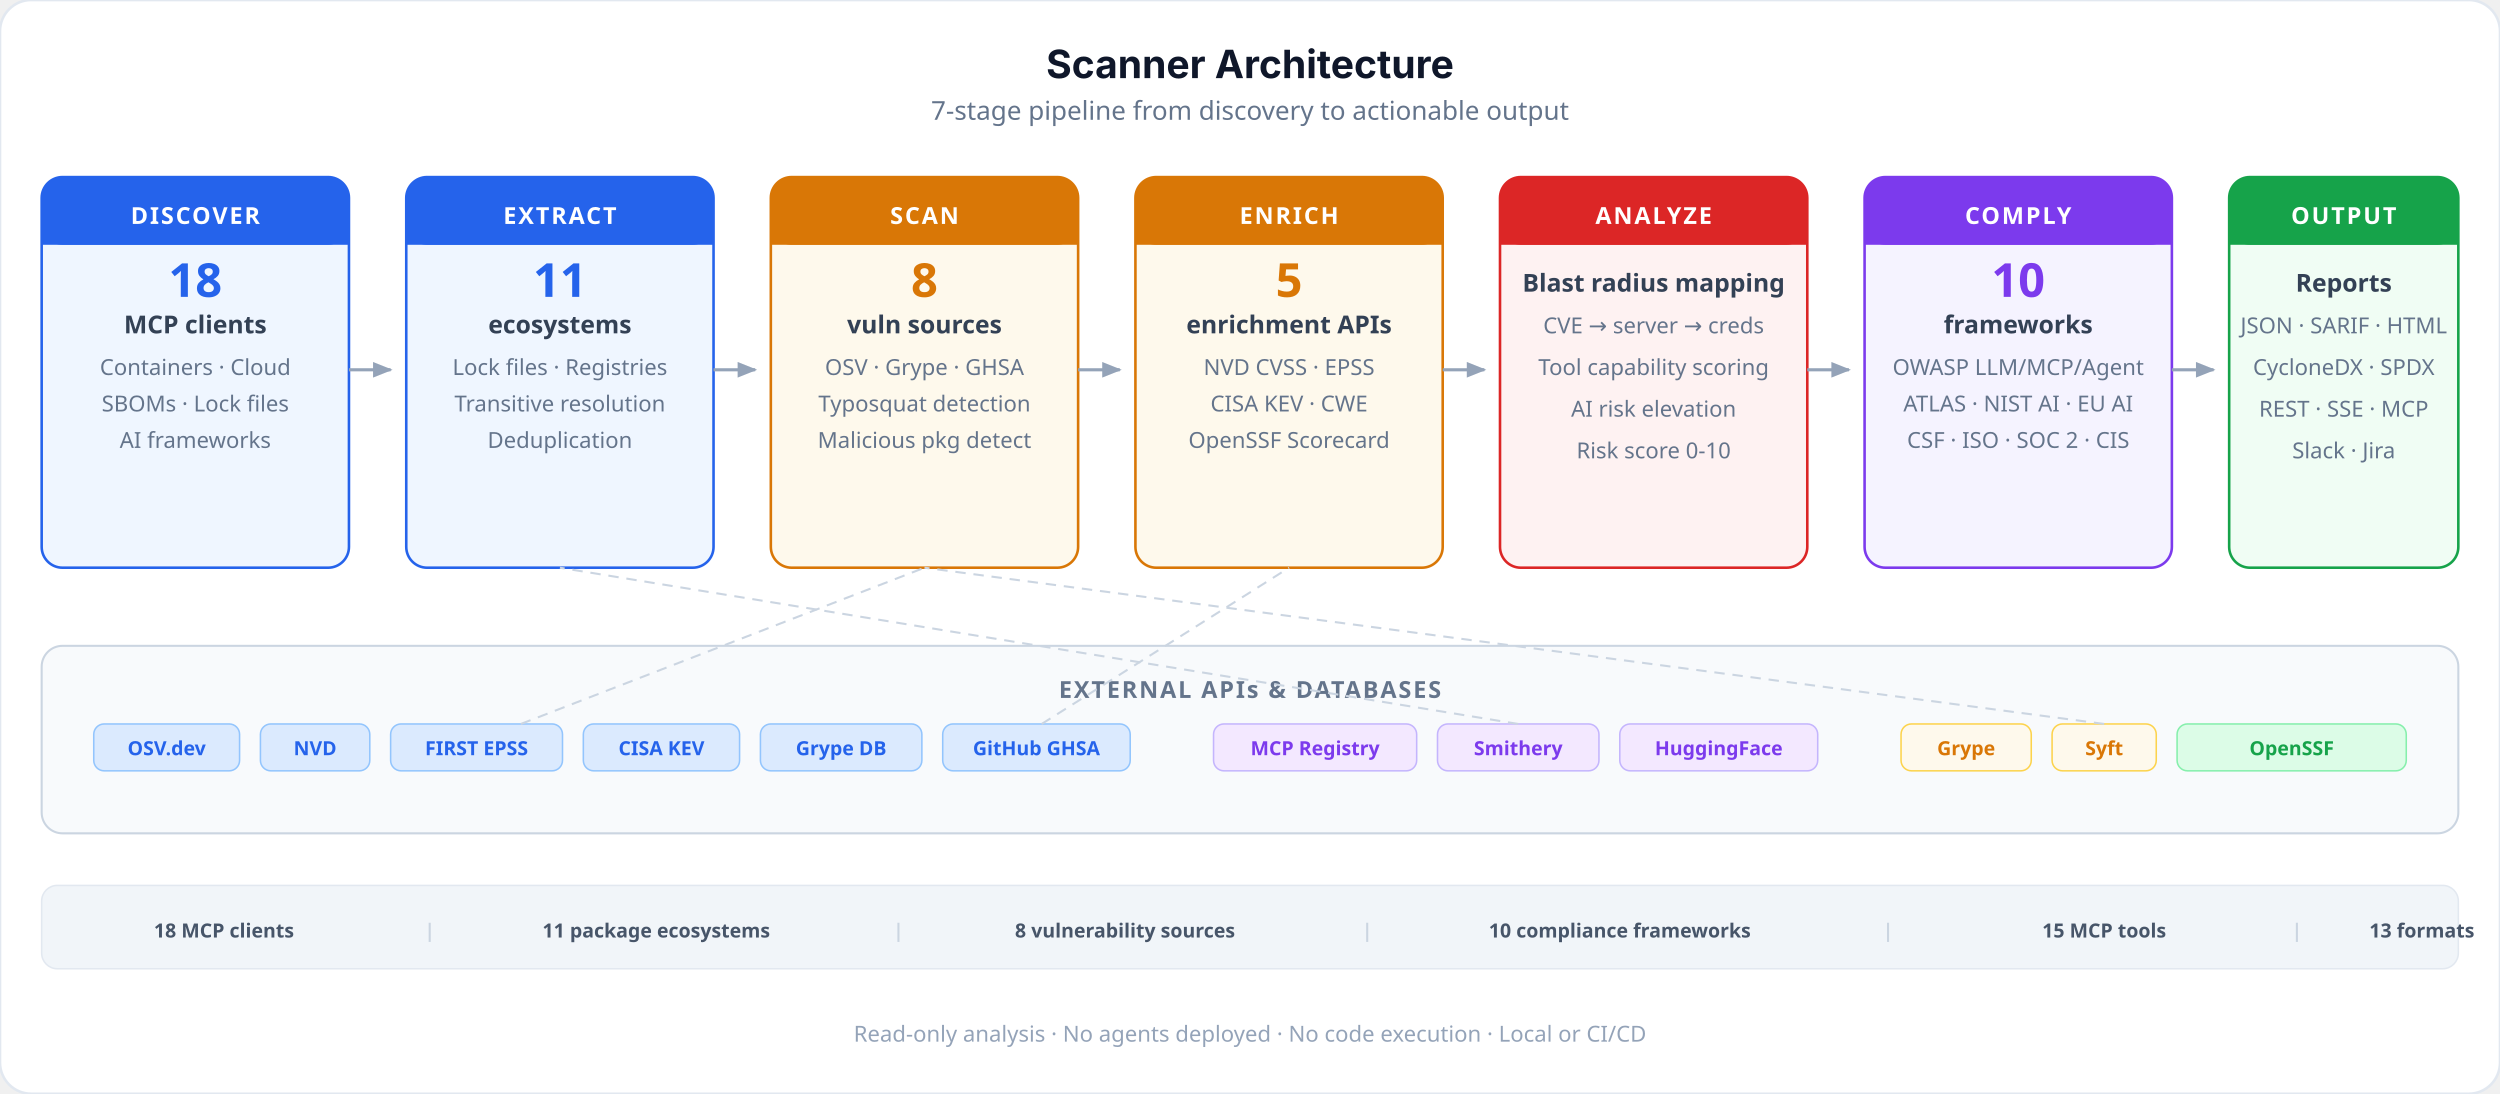
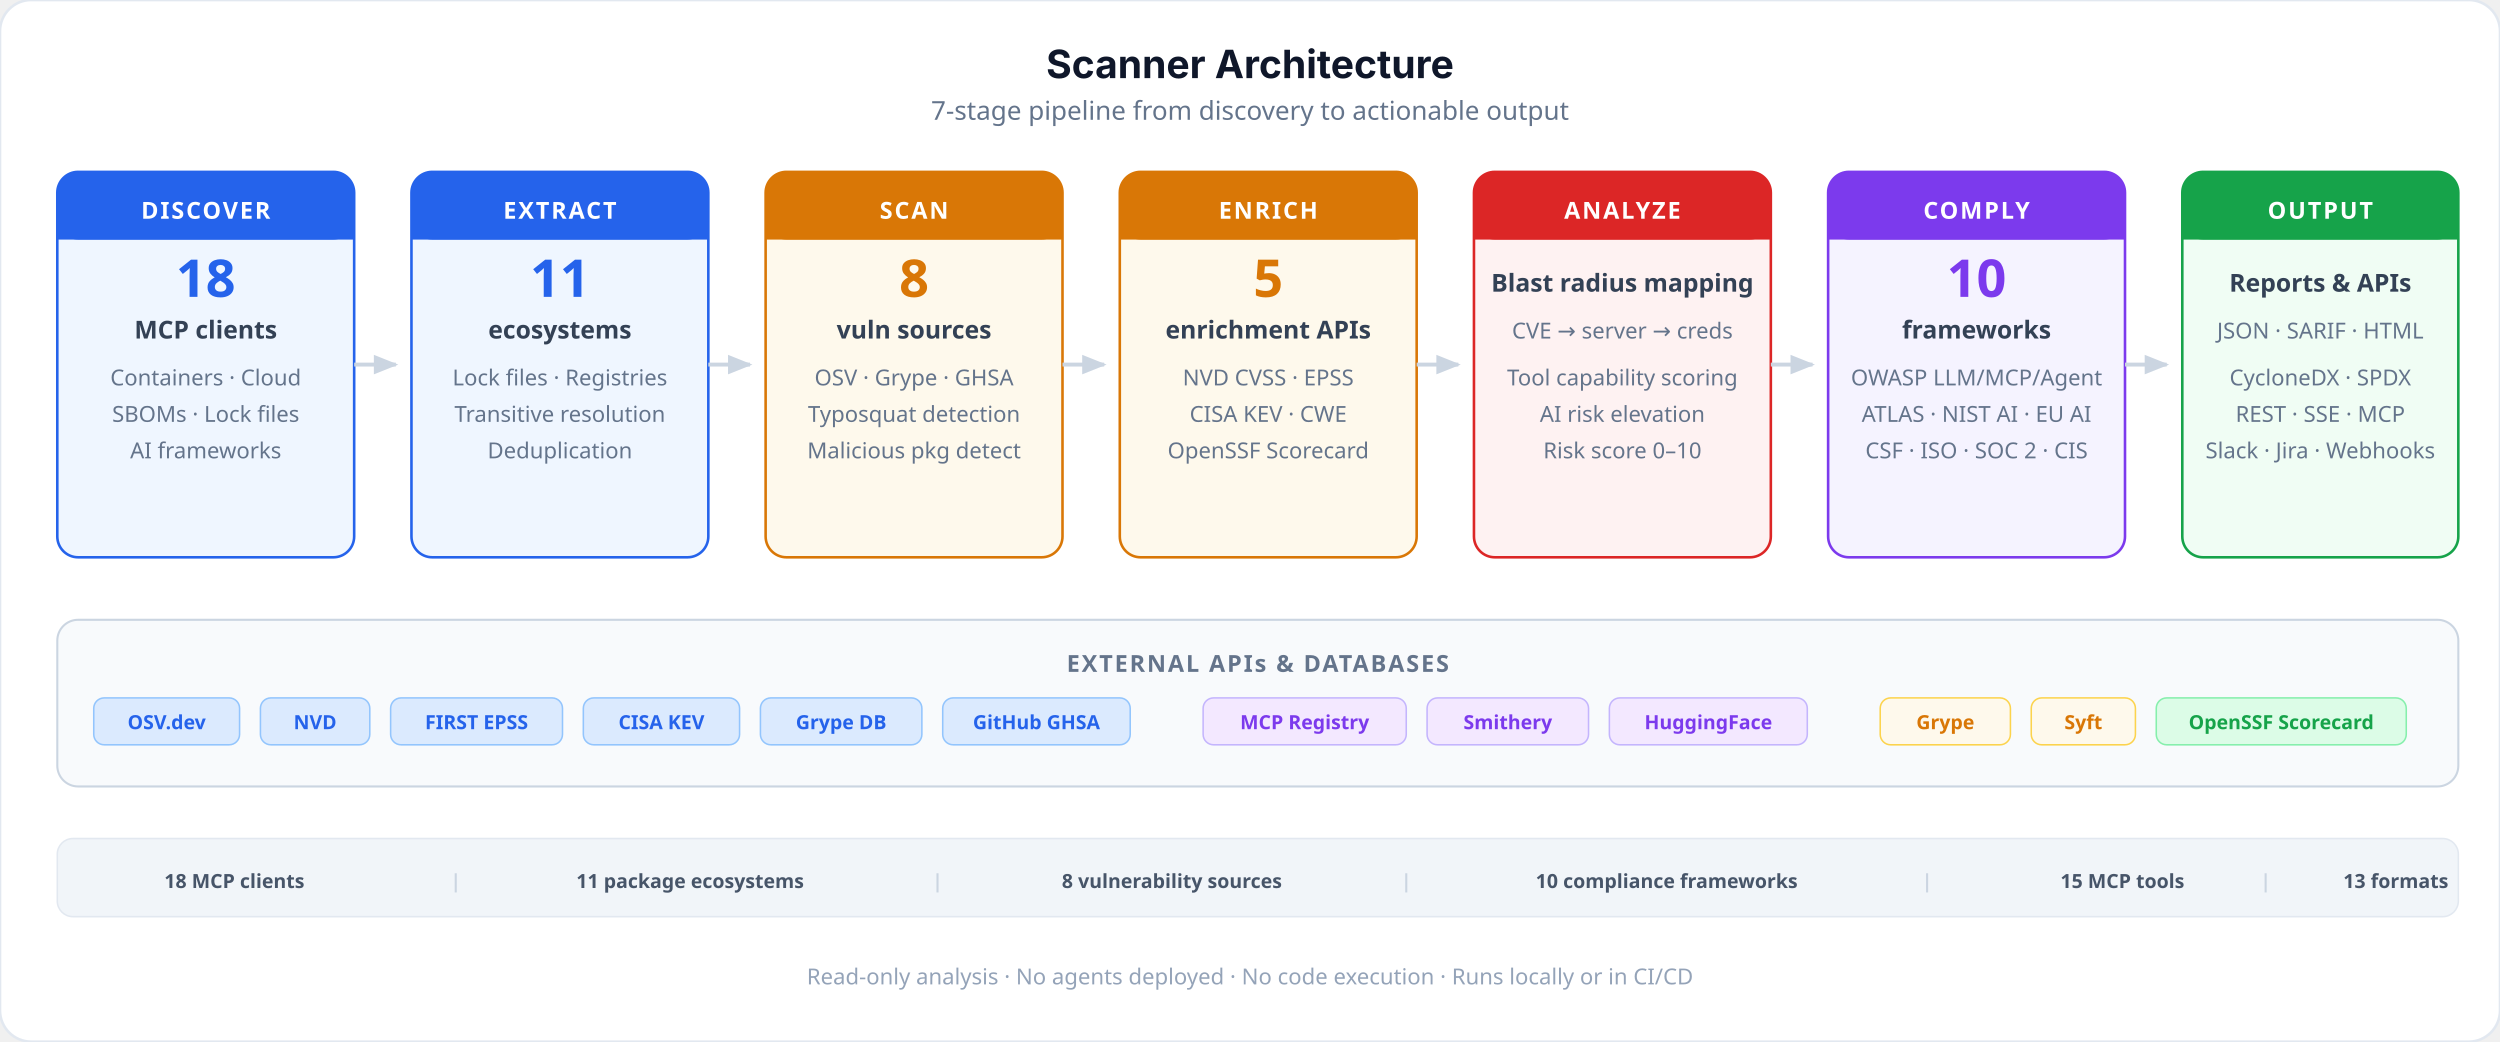
- <svg xmlns="http://www.w3.org/2000/svg" viewBox="0 0 960 420" fill="none">
+ <svg xmlns="http://www.w3.org/2000/svg" viewBox="0 0 960 400" fill="none">
  <style>
    .title { font: 700 15px system-ui, -apple-system, sans-serif; fill: #0f172a; }
    .subtitle { font: 400 10px system-ui, sans-serif; fill: #64748b; }
    .phase { font: 700 9px system-ui, sans-serif; letter-spacing: 0.08em; }
    .label { font: 600 9.5px system-ui, sans-serif; fill: #334155; }
    .sub { font: 400 8.5px system-ui, sans-serif; fill: #64748b; }
    .badge { font: 600 7.5px system-ui, sans-serif; }
    .note { font: 400 8.5px system-ui, sans-serif; fill: #94a3b8; }
-     .num { font: 700 18px system-ui, sans-serif; }
+     .num { font: 700 20px system-ui, sans-serif; }
  </style>
  <defs>
    <marker id="arr" viewBox="0 0 10 8" refX="9" refY="4" markerWidth="7" markerHeight="5" orient="auto">
-       <path d="M0 0L10 4L0 8Z" fill="#94a3b8" />
-     </marker>
-     <marker id="arr-up" viewBox="0 0 8 10" refX="4" refY="0" markerWidth="6" markerHeight="7" orient="auto">
-       <path d="M0 10L4 0L8 10Z" fill="#cbd5e1" />
+       <path d="M0 0L10 4L0 8Z" fill="#cbd5e1" />
    </marker>
  </defs>
-   <rect width="960" height="420" rx="12" fill="#ffffff" stroke="#e2e8f0" stroke-width="1" />
+   <rect width="960" height="400" rx="12" fill="#ffffff" stroke="#e2e8f0" stroke-width="1" />
  <text x="480" y="30" text-anchor="middle" class="title">Scanner Architecture</text>
  <text x="480" y="46" text-anchor="middle" class="subtitle">7-stage pipeline from discovery to actionable output</text>
-   <rect x="16" y="68" width="118" height="150" rx="8" fill="#eff6ff" stroke="#2563eb" stroke-width="1" />
-   <rect x="16" y="68" width="118" height="26" rx="8" fill="#2563eb" />
-   <rect x="16" y="82" width="118" height="12" fill="#2563eb" />
-   <text x="75" y="86" text-anchor="middle" class="phase" fill="#ffffff">DISCOVER</text>
-   <text x="75" y="114" text-anchor="middle" class="num" fill="#2563eb">18</text>
-   <text x="75" y="128" text-anchor="middle" class="label">MCP clients</text>
-   <text x="75" y="144" text-anchor="middle" class="sub">Containers · Cloud</text>
-   <text x="75" y="158" text-anchor="middle" class="sub">SBOMs · Lock files</text>
-   <text x="75" y="172" text-anchor="middle" class="sub">AI frameworks</text>
-   <line x1="134" y1="142" x2="150" y2="142" stroke="#94a3b8" stroke-width="1.2" marker-end="url(#arr)" />
-   <rect x="156" y="68" width="118" height="150" rx="8" fill="#eff6ff" stroke="#2563eb" stroke-width="1" />
-   <rect x="156" y="68" width="118" height="26" rx="8" fill="#2563eb" />
-   <rect x="156" y="82" width="118" height="12" fill="#2563eb" />
-   <text x="215" y="86" text-anchor="middle" class="phase" fill="#ffffff">EXTRACT</text>
+   <rect x="22" y="66" width="114" height="148" rx="8" fill="#eff6ff" stroke="#2563eb" stroke-width="1" />
+   <rect x="22" y="66" width="114" height="26" rx="8" fill="#2563eb" />
+   <rect x="22" y="80" width="114" height="12" fill="#2563eb" />
+   <text x="79" y="84" text-anchor="middle" class="phase" fill="#ffffff">DISCOVER</text>
+   <text x="79" y="114" text-anchor="middle" class="num" fill="#2563eb">18</text>
+   <text x="79" y="130" text-anchor="middle" class="label">MCP clients</text>
+   <text x="79" y="148" text-anchor="middle" class="sub">Containers · Cloud</text>
+   <text x="79" y="162" text-anchor="middle" class="sub">SBOMs · Lock files</text>
+   <text x="79" y="176" text-anchor="middle" class="sub">AI frameworks</text>
+   <line x1="136" y1="140" x2="152" y2="140" stroke="#cbd5e1" stroke-width="1.5" marker-end="url(#arr)" />
+   <rect x="158" y="66" width="114" height="148" rx="8" fill="#eff6ff" stroke="#2563eb" stroke-width="1" />
+   <rect x="158" y="66" width="114" height="26" rx="8" fill="#2563eb" />
+   <rect x="158" y="80" width="114" height="12" fill="#2563eb" />
+   <text x="215" y="84" text-anchor="middle" class="phase" fill="#ffffff">EXTRACT</text>
  <text x="215" y="114" text-anchor="middle" class="num" fill="#2563eb">11</text>
-   <text x="215" y="128" text-anchor="middle" class="label">ecosystems</text>
-   <text x="215" y="144" text-anchor="middle" class="sub">Lock files · Registries</text>
-   <text x="215" y="158" text-anchor="middle" class="sub">Transitive resolution</text>
-   <text x="215" y="172" text-anchor="middle" class="sub">Deduplication</text>
-   <line x1="274" y1="142" x2="290" y2="142" stroke="#94a3b8" stroke-width="1.2" marker-end="url(#arr)" />
-   <rect x="296" y="68" width="118" height="150" rx="8" fill="#fef9ec" stroke="#d97706" stroke-width="1" />
-   <rect x="296" y="68" width="118" height="26" rx="8" fill="#d97706" />
-   <rect x="296" y="82" width="118" height="12" fill="#d97706" />
-   <text x="355" y="86" text-anchor="middle" class="phase" fill="#ffffff">SCAN</text>
-   <text x="355" y="114" text-anchor="middle" class="num" fill="#d97706">8</text>
-   <text x="355" y="128" text-anchor="middle" class="label">vuln sources</text>
-   <text x="355" y="144" text-anchor="middle" class="sub">OSV · Grype · GHSA</text>
-   <text x="355" y="158" text-anchor="middle" class="sub">Typosquat detection</text>
-   <text x="355" y="172" text-anchor="middle" class="sub">Malicious pkg detect</text>
-   <line x1="414" y1="142" x2="430" y2="142" stroke="#94a3b8" stroke-width="1.2" marker-end="url(#arr)" />
-   <rect x="436" y="68" width="118" height="150" rx="8" fill="#fef9ec" stroke="#d97706" stroke-width="1" />
-   <rect x="436" y="68" width="118" height="26" rx="8" fill="#d97706" />
-   <rect x="436" y="82" width="118" height="12" fill="#d97706" />
-   <text x="495" y="86" text-anchor="middle" class="phase" fill="#ffffff">ENRICH</text>
-   <text x="495" y="114" text-anchor="middle" class="num" fill="#d97706">5</text>
-   <text x="495" y="128" text-anchor="middle" class="label">enrichment APIs</text>
-   <text x="495" y="144" text-anchor="middle" class="sub">NVD CVSS · EPSS</text>
-   <text x="495" y="158" text-anchor="middle" class="sub">CISA KEV · CWE</text>
-   <text x="495" y="172" text-anchor="middle" class="sub">OpenSSF Scorecard</text>
-   <line x1="554" y1="142" x2="570" y2="142" stroke="#94a3b8" stroke-width="1.2" marker-end="url(#arr)" />
-   <rect x="576" y="68" width="118" height="150" rx="8" fill="#fef2f2" stroke="#dc2626" stroke-width="1" />
-   <rect x="576" y="68" width="118" height="26" rx="8" fill="#dc2626" />
-   <rect x="576" y="82" width="118" height="12" fill="#dc2626" />
-   <text x="635" y="86" text-anchor="middle" class="phase" fill="#ffffff">ANALYZE</text>
-   <text x="635" y="112" text-anchor="middle" class="label">Blast radius mapping</text>
-   <text x="635" y="128" text-anchor="middle" class="sub">CVE → server → creds</text>
-   <text x="635" y="144" text-anchor="middle" class="sub">Tool capability scoring</text>
-   <text x="635" y="160" text-anchor="middle" class="sub">AI risk elevation</text>
-   <text x="635" y="176" text-anchor="middle" class="sub">Risk score 0-10</text>
-   <line x1="694" y1="142" x2="710" y2="142" stroke="#94a3b8" stroke-width="1.2" marker-end="url(#arr)" />
-   <rect x="716" y="68" width="118" height="150" rx="8" fill="#f5f3ff" stroke="#7c3aed" stroke-width="1" />
-   <rect x="716" y="68" width="118" height="26" rx="8" fill="#7c3aed" />
-   <rect x="716" y="82" width="118" height="12" fill="#7c3aed" />
-   <text x="775" y="86" text-anchor="middle" class="phase" fill="#ffffff">COMPLY</text>
-   <text x="775" y="114" text-anchor="middle" class="num" fill="#7c3aed">10</text>
-   <text x="775" y="128" text-anchor="middle" class="label">frameworks</text>
-   <text x="775" y="144" text-anchor="middle" class="sub">OWASP LLM/MCP/Agent</text>
-   <text x="775" y="158" text-anchor="middle" class="sub">ATLAS · NIST AI · EU AI</text>
-   <text x="775" y="172" text-anchor="middle" class="sub">CSF · ISO · SOC 2 · CIS</text>
-   <line x1="834" y1="142" x2="850" y2="142" stroke="#94a3b8" stroke-width="1.2" marker-end="url(#arr)" />
-   <rect x="856" y="68" width="88" height="150" rx="8" fill="#f0fdf4" stroke="#16a34a" stroke-width="1" />
-   <rect x="856" y="68" width="88" height="26" rx="8" fill="#16a34a" />
-   <rect x="856" y="82" width="88" height="12" fill="#16a34a" />
-   <text x="900" y="86" text-anchor="middle" class="phase" fill="#ffffff">OUTPUT</text>
-   <text x="900" y="112" text-anchor="middle" class="label">Reports</text>
-   <text x="900" y="128" text-anchor="middle" class="sub">JSON · SARIF · HTML</text>
-   <text x="900" y="144" text-anchor="middle" class="sub">CycloneDX · SPDX</text>
-   <text x="900" y="160" text-anchor="middle" class="sub">REST · SSE · MCP</text>
-   <text x="900" y="176" text-anchor="middle" class="sub">Slack · Jira</text>
-   <rect x="16" y="248" width="928" height="72" rx="8" fill="#f8fafc" stroke="#cbd5e1" stroke-width="0.8" />
-   <text x="480" y="268" text-anchor="middle" class="phase" fill="#64748b">EXTERNAL APIs &amp; DATABASES</text>
-   <rect x="36" y="278" width="56" height="18" rx="4" fill="#dbeafe" stroke="#93c5fd" stroke-width="0.6" />
-   <text x="64" y="290" text-anchor="middle" class="badge" fill="#2563eb">OSV.dev</text>
-   <rect x="100" y="278" width="42" height="18" rx="4" fill="#dbeafe" stroke="#93c5fd" stroke-width="0.6" />
-   <text x="121" y="290" text-anchor="middle" class="badge" fill="#2563eb">NVD</text>
-   <rect x="150" y="278" width="66" height="18" rx="4" fill="#dbeafe" stroke="#93c5fd" stroke-width="0.6" />
-   <text x="183" y="290" text-anchor="middle" class="badge" fill="#2563eb">FIRST EPSS</text>
-   <rect x="224" y="278" width="60" height="18" rx="4" fill="#dbeafe" stroke="#93c5fd" stroke-width="0.6" />
-   <text x="254" y="290" text-anchor="middle" class="badge" fill="#2563eb">CISA KEV</text>
-   <rect x="292" y="278" width="62" height="18" rx="4" fill="#dbeafe" stroke="#93c5fd" stroke-width="0.6" />
-   <text x="323" y="290" text-anchor="middle" class="badge" fill="#2563eb">Grype DB</text>
-   <rect x="362" y="278" width="72" height="18" rx="4" fill="#dbeafe" stroke="#93c5fd" stroke-width="0.6" />
-   <text x="398" y="290" text-anchor="middle" class="badge" fill="#2563eb">GitHub GHSA</text>
-   <rect x="466" y="278" width="78" height="18" rx="4" fill="#f3e8ff" stroke="#c4b5fd" stroke-width="0.6" />
-   <text x="505" y="290" text-anchor="middle" class="badge" fill="#7c3aed">MCP Registry</text>
-   <rect x="552" y="278" width="62" height="18" rx="4" fill="#f3e8ff" stroke="#c4b5fd" stroke-width="0.6" />
-   <text x="583" y="290" text-anchor="middle" class="badge" fill="#7c3aed">Smithery</text>
-   <rect x="622" y="278" width="76" height="18" rx="4" fill="#f3e8ff" stroke="#c4b5fd" stroke-width="0.6" />
-   <text x="660" y="290" text-anchor="middle" class="badge" fill="#7c3aed">HuggingFace</text>
-   <rect x="730" y="278" width="50" height="18" rx="4" fill="#fef9ec" stroke="#fcd34d" stroke-width="0.6" />
-   <text x="755" y="290" text-anchor="middle" class="badge" fill="#d97706">Grype</text>
-   <rect x="788" y="278" width="40" height="18" rx="4" fill="#fef9ec" stroke="#fcd34d" stroke-width="0.6" />
-   <text x="808" y="290" text-anchor="middle" class="badge" fill="#d97706">Syft</text>
-   <rect x="836" y="278" width="88" height="18" rx="4" fill="#dcfce7" stroke="#86efac" stroke-width="0.6" />
-   <text x="880" y="290" text-anchor="middle" class="badge" fill="#16a34a">OpenSSF</text>
-   <line x1="200" y1="278" x2="355" y2="218" stroke="#cbd5e1" stroke-width="0.8" stroke-dasharray="4 3" />
-   <line x1="400" y1="278" x2="495" y2="218" stroke="#cbd5e1" stroke-width="0.8" stroke-dasharray="4 3" />
-   <line x1="583" y1="278" x2="215" y2="218" stroke="#cbd5e1" stroke-width="0.8" stroke-dasharray="4 3" />
-   <line x1="808" y1="278" x2="355" y2="218" stroke="#cbd5e1" stroke-width="0.8" stroke-dasharray="4 3" />
-   <rect x="16" y="340" width="928" height="32" rx="6" fill="#f1f5f9" stroke="#e2e8f0" stroke-width="0.6" />
-   <text x="86" y="360" text-anchor="middle" class="badge" fill="#475569">18 MCP clients</text>
-   <text x="165" y="360" text-anchor="middle" class="badge" fill="#cbd5e1">|</text>
-   <text x="252" y="360" text-anchor="middle" class="badge" fill="#475569">11 package ecosystems</text>
-   <text x="345" y="360" text-anchor="middle" class="badge" fill="#cbd5e1">|</text>
-   <text x="432" y="360" text-anchor="middle" class="badge" fill="#475569">8 vulnerability sources</text>
-   <text x="525" y="360" text-anchor="middle" class="badge" fill="#cbd5e1">|</text>
-   <text x="622" y="360" text-anchor="middle" class="badge" fill="#475569">10 compliance frameworks</text>
-   <text x="725" y="360" text-anchor="middle" class="badge" fill="#cbd5e1">|</text>
-   <text x="808" y="360" text-anchor="middle" class="badge" fill="#475569">15 MCP tools</text>
-   <text x="882" y="360" text-anchor="middle" class="badge" fill="#cbd5e1">|</text>
-   <text x="930" y="360" text-anchor="middle" class="badge" fill="#475569">13 formats</text>
-   <text x="480" y="400" text-anchor="middle" class="note">Read-only analysis · No agents deployed · No code execution · Local or CI/CD</text>
+   <text x="215" y="130" text-anchor="middle" class="label">ecosystems</text>
+   <text x="215" y="148" text-anchor="middle" class="sub">Lock files · Registries</text>
+   <text x="215" y="162" text-anchor="middle" class="sub">Transitive resolution</text>
+   <text x="215" y="176" text-anchor="middle" class="sub">Deduplication</text>
+   <line x1="272" y1="140" x2="288" y2="140" stroke="#cbd5e1" stroke-width="1.5" marker-end="url(#arr)" />
+   <rect x="294" y="66" width="114" height="148" rx="8" fill="#fef9ec" stroke="#d97706" stroke-width="1" />
+   <rect x="294" y="66" width="114" height="26" rx="8" fill="#d97706" />
+   <rect x="294" y="80" width="114" height="12" fill="#d97706" />
+   <text x="351" y="84" text-anchor="middle" class="phase" fill="#ffffff">SCAN</text>
+   <text x="351" y="114" text-anchor="middle" class="num" fill="#d97706">8</text>
+   <text x="351" y="130" text-anchor="middle" class="label">vuln sources</text>
+   <text x="351" y="148" text-anchor="middle" class="sub">OSV · Grype · GHSA</text>
+   <text x="351" y="162" text-anchor="middle" class="sub">Typosquat detection</text>
+   <text x="351" y="176" text-anchor="middle" class="sub">Malicious pkg detect</text>
+   <line x1="408" y1="140" x2="424" y2="140" stroke="#cbd5e1" stroke-width="1.5" marker-end="url(#arr)" />
+   <rect x="430" y="66" width="114" height="148" rx="8" fill="#fef9ec" stroke="#d97706" stroke-width="1" />
+   <rect x="430" y="66" width="114" height="26" rx="8" fill="#d97706" />
+   <rect x="430" y="80" width="114" height="12" fill="#d97706" />
+   <text x="487" y="84" text-anchor="middle" class="phase" fill="#ffffff">ENRICH</text>
+   <text x="487" y="114" text-anchor="middle" class="num" fill="#d97706">5</text>
+   <text x="487" y="130" text-anchor="middle" class="label">enrichment APIs</text>
+   <text x="487" y="148" text-anchor="middle" class="sub">NVD CVSS · EPSS</text>
+   <text x="487" y="162" text-anchor="middle" class="sub">CISA KEV · CWE</text>
+   <text x="487" y="176" text-anchor="middle" class="sub">OpenSSF Scorecard</text>
+   <line x1="544" y1="140" x2="560" y2="140" stroke="#cbd5e1" stroke-width="1.5" marker-end="url(#arr)" />
+   <rect x="566" y="66" width="114" height="148" rx="8" fill="#fef2f2" stroke="#dc2626" stroke-width="1" />
+   <rect x="566" y="66" width="114" height="26" rx="8" fill="#dc2626" />
+   <rect x="566" y="80" width="114" height="12" fill="#dc2626" />
+   <text x="623" y="84" text-anchor="middle" class="phase" fill="#ffffff">ANALYZE</text>
+   <text x="623" y="112" text-anchor="middle" class="label">Blast radius mapping</text>
+   <text x="623" y="130" text-anchor="middle" class="sub">CVE → server → creds</text>
+   <text x="623" y="148" text-anchor="middle" class="sub">Tool capability scoring</text>
+   <text x="623" y="162" text-anchor="middle" class="sub">AI risk elevation</text>
+   <text x="623" y="176" text-anchor="middle" class="sub">Risk score 0–10</text>
+   <line x1="680" y1="140" x2="696" y2="140" stroke="#cbd5e1" stroke-width="1.5" marker-end="url(#arr)" />
+   <rect x="702" y="66" width="114" height="148" rx="8" fill="#f5f3ff" stroke="#7c3aed" stroke-width="1" />
+   <rect x="702" y="66" width="114" height="26" rx="8" fill="#7c3aed" />
+   <rect x="702" y="80" width="114" height="12" fill="#7c3aed" />
+   <text x="759" y="84" text-anchor="middle" class="phase" fill="#ffffff">COMPLY</text>
+   <text x="759" y="114" text-anchor="middle" class="num" fill="#7c3aed">10</text>
+   <text x="759" y="130" text-anchor="middle" class="label">frameworks</text>
+   <text x="759" y="148" text-anchor="middle" class="sub">OWASP LLM/MCP/Agent</text>
+   <text x="759" y="162" text-anchor="middle" class="sub">ATLAS · NIST AI · EU AI</text>
+   <text x="759" y="176" text-anchor="middle" class="sub">CSF · ISO · SOC 2 · CIS</text>
+   <line x1="816" y1="140" x2="832" y2="140" stroke="#cbd5e1" stroke-width="1.5" marker-end="url(#arr)" />
+   <rect x="838" y="66" width="106" height="148" rx="8" fill="#f0fdf4" stroke="#16a34a" stroke-width="1" />
+   <rect x="838" y="66" width="106" height="26" rx="8" fill="#16a34a" />
+   <rect x="838" y="80" width="106" height="12" fill="#16a34a" />
+   <text x="891" y="84" text-anchor="middle" class="phase" fill="#ffffff">OUTPUT</text>
+   <text x="891" y="112" text-anchor="middle" class="label">Reports &amp; APIs</text>
+   <text x="891" y="130" text-anchor="middle" class="sub">JSON · SARIF · HTML</text>
+   <text x="891" y="148" text-anchor="middle" class="sub">CycloneDX · SPDX</text>
+   <text x="891" y="162" text-anchor="middle" class="sub">REST · SSE · MCP</text>
+   <text x="891" y="176" text-anchor="middle" class="sub">Slack · Jira · Webhooks</text>
+   <rect x="22" y="238" width="922" height="64" rx="8" fill="#f8fafc" stroke="#cbd5e1" stroke-width="0.8" />
+   <text x="483" y="258" text-anchor="middle" class="phase" fill="#64748b">EXTERNAL APIs &amp; DATABASES</text>
+   <rect x="36" y="268" width="56" height="18" rx="4" fill="#dbeafe" stroke="#93c5fd" stroke-width="0.6" />
+   <text x="64" y="280" text-anchor="middle" class="badge" fill="#2563eb">OSV.dev</text>
+   <rect x="100" y="268" width="42" height="18" rx="4" fill="#dbeafe" stroke="#93c5fd" stroke-width="0.6" />
+   <text x="121" y="280" text-anchor="middle" class="badge" fill="#2563eb">NVD</text>
+   <rect x="150" y="268" width="66" height="18" rx="4" fill="#dbeafe" stroke="#93c5fd" stroke-width="0.6" />
+   <text x="183" y="280" text-anchor="middle" class="badge" fill="#2563eb">FIRST EPSS</text>
+   <rect x="224" y="268" width="60" height="18" rx="4" fill="#dbeafe" stroke="#93c5fd" stroke-width="0.6" />
+   <text x="254" y="280" text-anchor="middle" class="badge" fill="#2563eb">CISA KEV</text>
+   <rect x="292" y="268" width="62" height="18" rx="4" fill="#dbeafe" stroke="#93c5fd" stroke-width="0.6" />
+   <text x="323" y="280" text-anchor="middle" class="badge" fill="#2563eb">Grype DB</text>
+   <rect x="362" y="268" width="72" height="18" rx="4" fill="#dbeafe" stroke="#93c5fd" stroke-width="0.6" />
+   <text x="398" y="280" text-anchor="middle" class="badge" fill="#2563eb">GitHub GHSA</text>
+   <rect x="462" y="268" width="78" height="18" rx="4" fill="#f3e8ff" stroke="#c4b5fd" stroke-width="0.6" />
+   <text x="501" y="280" text-anchor="middle" class="badge" fill="#7c3aed">MCP Registry</text>
+   <rect x="548" y="268" width="62" height="18" rx="4" fill="#f3e8ff" stroke="#c4b5fd" stroke-width="0.6" />
+   <text x="579" y="280" text-anchor="middle" class="badge" fill="#7c3aed">Smithery</text>
+   <rect x="618" y="268" width="76" height="18" rx="4" fill="#f3e8ff" stroke="#c4b5fd" stroke-width="0.6" />
+   <text x="656" y="280" text-anchor="middle" class="badge" fill="#7c3aed">HuggingFace</text>
+   <rect x="722" y="268" width="50" height="18" rx="4" fill="#fef9ec" stroke="#fcd34d" stroke-width="0.6" />
+   <text x="747" y="280" text-anchor="middle" class="badge" fill="#d97706">Grype</text>
+   <rect x="780" y="268" width="40" height="18" rx="4" fill="#fef9ec" stroke="#fcd34d" stroke-width="0.6" />
+   <text x="800" y="280" text-anchor="middle" class="badge" fill="#d97706">Syft</text>
+   <rect x="828" y="268" width="96" height="18" rx="4" fill="#dcfce7" stroke="#86efac" stroke-width="0.6" />
+   <text x="876" y="280" text-anchor="middle" class="badge" fill="#16a34a">OpenSSF Scorecard</text>
+   <rect x="22" y="322" width="922" height="30" rx="6" fill="#f1f5f9" stroke="#e2e8f0" stroke-width="0.6" />
+   <text x="90" y="341" text-anchor="middle" class="badge" fill="#475569">18 MCP clients</text>
+   <text x="175" y="341" text-anchor="middle" class="badge" fill="#cbd5e1">|</text>
+   <text x="265" y="341" text-anchor="middle" class="badge" fill="#475569">11 package ecosystems</text>
+   <text x="360" y="341" text-anchor="middle" class="badge" fill="#cbd5e1">|</text>
+   <text x="450" y="341" text-anchor="middle" class="badge" fill="#475569">8 vulnerability sources</text>
+   <text x="540" y="341" text-anchor="middle" class="badge" fill="#cbd5e1">|</text>
+   <text x="640" y="341" text-anchor="middle" class="badge" fill="#475569">10 compliance frameworks</text>
+   <text x="740" y="341" text-anchor="middle" class="badge" fill="#cbd5e1">|</text>
+   <text x="815" y="341" text-anchor="middle" class="badge" fill="#475569">15 MCP tools</text>
+   <text x="870" y="341" text-anchor="middle" class="badge" fill="#cbd5e1">|</text>
+   <text x="920" y="341" text-anchor="middle" class="badge" fill="#475569">13 formats</text>
+   <text x="480" y="378" text-anchor="middle" class="note">Read-only analysis · No agents deployed · No code execution · Runs locally or in CI/CD</text>
</svg>
